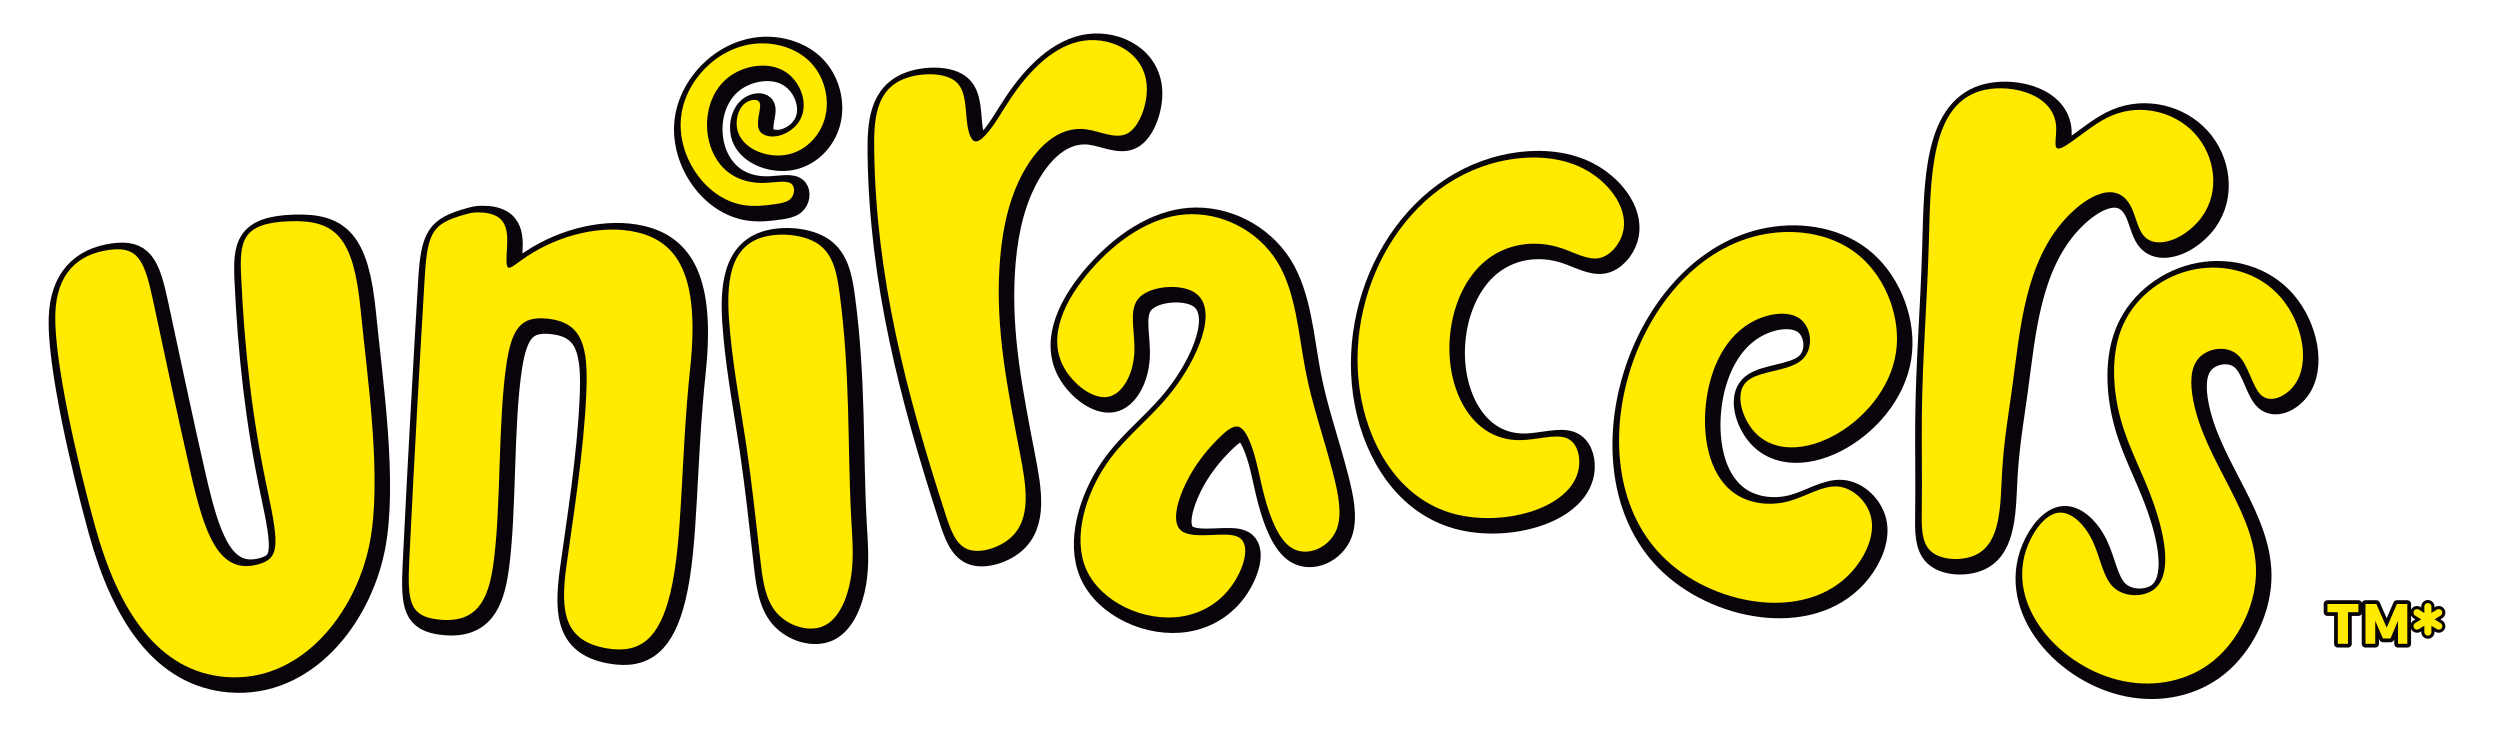
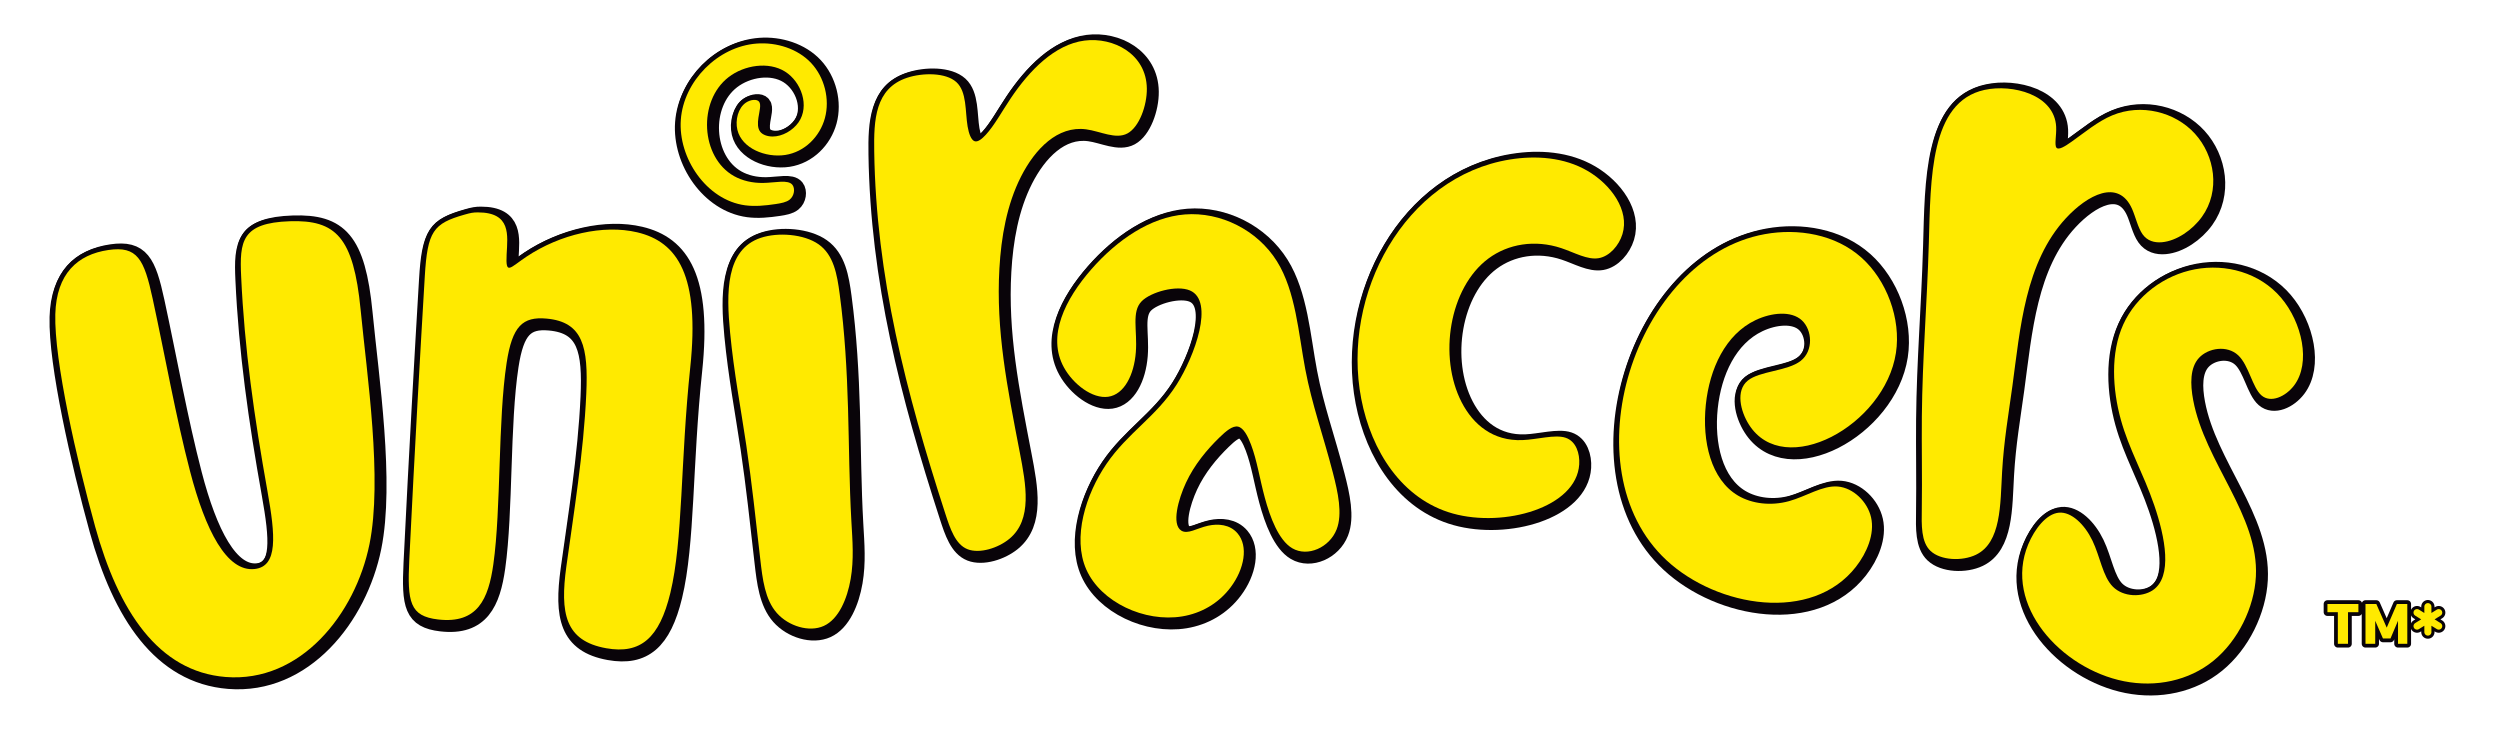
<svg xmlns="http://www.w3.org/2000/svg" viewBox="40 45 1130 335" role="img" aria-labelledby="t d">
  <defs>
    <g id="letter-outlines" fill-rule="evenodd">
-       <path id="u" d="M 171.000 145.000 C 149.186 145.726 148.254 154.085 149.000 170.000 C 150.524 202.507 153.810 233.520 161.000 267.000 C 166.387 292.086 165.975 297.386 157.000 300.000 C 138.393 305.419 132.195 285.003 126.000 258.000 C 120.294 233.128 114.595 205.985 109.000 180.000 C 105.150 162.120 102.064 156.092 89.000 158.000 C 75.019 160.042 65.508 168.714 65.000 187.000 C 64.420 207.903 74.721 252.979 83.000 283.000 C 93.536 321.208 111.567 348.568 142.000 351.000 C 175.913 353.710 200.592 322.555 207.000 291.000 C 212.956 261.671 205.875 214.574 203.000 185.000 C 199.804 152.126 191.782 144.308 171.000 145.000 Z" />
+       <path id="u" d="M 171.000 145.000 C 149.186 145.726 148.254 154.085 149.000 170.000 C 150.493 202.510 154.882 233.337 160.892 267.004 C 164.474 287.127 165.722 301.023 155.105 302.192 C 142.445 303.585 132.846 284.664 125.900 257.995 C 119.479 233.383 114.623 205.925 109.000 180.000 C 105.150 162.120 102.064 156.092 89.000 158.000 C 75.019 160.042 65.508 168.714 65.000 187.000 C 64.420 207.903 74.721 252.979 83.000 283.000 C 93.536 321.208 111.567 348.568 142.000 351.000 C 175.913 353.710 200.592 322.555 207.000 291.000 C 212.956 261.671 205.875 214.574 203.000 185.000 C 199.804 152.126 191.782 144.308 171.000 145.000 Z" />
      <path id="n" d="M 250.000 142.000 C 235.804 146.038 233.226 149.475 232.000 170.000 C 230.033 202.927 227.486 247.307 225.000 298.000 C 224.057 317.228 225.252 323.513 238.000 325.000 C 255.870 327.084 260.786 315.730 263.000 300.000 C 266.548 274.792 265.004 235.149 269.000 209.000 C 271.551 192.306 276.300 188.050 287.000 189.000 C 303.645 190.478 305.927 202.047 305.000 223.000 C 303.820 249.670 299.177 277.891 296.000 301.000 C 293.098 322.115 295.330 334.670 314.000 338.000 C 329.477 340.761 338.037 333.556 343.000 313.000 C 348.742 289.219 347.510 253.617 352.000 211.000 C 356.352 169.693 346.383 154.339 328.000 150.000 C 312.740 146.398 293.216 150.856 278.000 161.000 C 270.326 166.116 268.524 169.526 269.000 160.000 C 269.431 151.359 271.147 141.000 256.000 141.000 C 253.853 141.000 252.766 141.213 250.000 142.000 Z" />
      <path id="spiral" d="M382.034 64.688 C364.340 66.028 349.026 81.741 347.736 99.045 C346.440 116.424 359.290 135.407 376.771 137.795 C381.178 138.397 385.880 137.944 390.623 137.229 C393.017 136.868 395.421 136.441 396.934 135.226 C399.087 133.498 399.435 130.175 398.177 128.553 C396.229 126.042 390.430 127.608 384.932 127.690 C380.119 127.763 375.536 126.698 371.796 124.604 C356.630 116.110 355.326 90.671 369.309 79.879 C376.390 74.413 387.391 72.704 394.811 77.339 C402.228 81.972 406.067 92.945 400.920 100.317 C398.370 103.969 393.616 106.738 389.155 106.706 C386.901 106.690 384.722 105.959 383.608 104.524 C382.412 102.984 382.441 100.634 382.808 98.188 C383.243 95.291 384.151 92.259 383.087 90.940 C382.064 89.672 379.219 89.987 377.132 91.407 C373.619 93.795 372.251 99.309 373.299 103.702 C375.298 112.083 386.092 116.387 394.915 115.046 C403.744 113.704 410.598 106.710 412.861 98.382 C415.177 89.862 412.688 79.946 406.635 73.479 C400.595 67.027 391.009 64.009 382.034 64.688 Z" />
      <path id="i" d="M383.832 152.510 C367.942 157.811 368.279 177.389 370.000 195.309 C371.730 213.319 374.859 229.654 377.322 246.250 C379.785 262.840 381.583 279.691 383.631 297.673 C384.658 306.687 385.747 315.985 391.121 322.071 C396.389 328.038 405.774 330.918 412.376 327.910 C419.123 324.837 422.963 315.613 424.507 306.673 C426.029 297.859 425.320 289.320 424.836 280.813 C423.860 263.620 423.806 246.557 423.306 229.483 C422.805 212.403 421.857 195.311 419.533 177.854 C418.365 169.077 416.849 160.208 409.981 155.404 C403.320 150.745 391.625 149.911 383.832 152.510 Z" />
      <path id="r-first" d="M530.202 63.342 C516.748 65.075 505.302 76.805 496.841 89.447 C492.79 95.5 489.423 101.762 485.54 105.961 C483.817 107.825 481.992 109.281 480.576 108.845 C478.998 108.358 477.927 105.518 477.358 102.157 C476.21 95.385 477.099 86.499 472.272 82.105 C467.476 77.74 457.04 77.807 449.949 80.169 C435.506 84.979 434.938 99.31 435.147 113.366 C435.988 169.924 449.419 222.028 467.245 277.066 C469.508 284.053 471.842 291.087 477.33 293.246 C482.719 295.367 491.15 292.786 496.306 288.494 C506.741 279.81 503.765 264.122 500.928 249.402 C495.25 219.948 490.122 194.368 491.733 166.291 C492.541 152.22 495.042 137.522 501.504 124.809 C507.856 112.313 518.035 101.735 530.929 103.457 C537.306 104.308 544.348 108.168 549.629 105.298 C554.931 102.417 558.458 92.752 558.372 85.02 C558.198 69.388 543.255 61.661 530.202 63.342 Z" />
-       <path id="a" d="M575.568 141.930 C560.022 143.163 545.021 153.325 533.307 166.698 C521.511 180.164 513.048 196.885 520.920 211.124 C525.118 218.717 533.962 225.603 540.781 224.377 C547.450 223.177 552.182 214.218 552.719 204.548 C553.226 195.427 550.000 185.673 554.382 180.166 C558.823 174.585 571.079 173.366 577.864 176.127 C591.671 181.746 582.823 203.846 572.070 218.815 C561.597 233.393 549.317 241.205 540.136 254.664 C530.766 268.400 524.623 288.016 531.005 302.396 C537.560 317.166 557.327 326.412 574.362 323.614 C582.870 322.217 590.697 317.814 596.267 310.418 C602.265 302.452 605.646 291.012 599.840 287.810 C597.087 286.292 592.266 286.626 587.501 286.825 C582.040 287.052 576.651 287.102 573.915 284.872 C569.441 281.228 572.058 271.493 576.096 263.236 C580.109 255.029 585.527 248.282 591.174 242.754 C594.134 239.857 597.157 237.295 599.617 237.842 C602.094 238.394 604.001 242.096 605.448 245.931 C608.205 253.242 609.290 261.032 611.664 269.847 C614.122 278.970 617.960 289.190 624.085 292.803 C631.040 296.906 640.942 292.492 644.154 284.296 C646.910 277.264 644.738 267.446 642.467 258.681 C637.955 241.271 633.049 228.015 629.977 211.843 C626.916 195.728 625.677 176.720 617.192 163.117 C608.358 148.955 591.671 140.653 575.568 141.930 Z" />
+       <path id="a" d="M 575.568 141.930 C 560.022 143.163 545.021 153.325 533.307 166.698 C 521.511 180.164 513.048 196.885 520.920 211.124 C 525.096 218.679 533.766 225.350 540.890 224.338 C 548.180 223.302 552.595 214.402 553.392 204.236 C 554.166 194.345 551.311 185.952 556.047 181.158 C 560.171 176.983 571.825 173.745 577.825 176.278 C 589.072 181.029 580.042 205.891 571.812 218.869 C 562.595 233.400 549.780 240.535 540.136 254.664 C 530.766 268.400 524.623 288.016 531.005 302.396 C 537.560 317.166 557.327 326.412 574.362 323.614 C 582.852 322.219 590.743 317.820 596.270 310.433 C 602.451 302.172 604.367 291.925 599.353 286.048 C 595.881 281.977 590.479 281.639 586.006 282.631 C 580.917 283.760 576.822 286.659 573.940 284.834 C 569.451 281.992 572.587 270.660 576.063 263.183 C 579.857 255.022 585.559 248.217 591.174 242.754 C 594.131 239.878 597.147 237.292 599.617 237.842 C 602.094 238.394 604.001 242.096 605.448 245.931 C 608.205 253.242 609.290 261.032 611.664 269.847 C 614.122 278.970 617.960 289.190 624.085 292.803 C 631.040 296.906 640.942 292.492 644.154 284.296 C 646.910 277.264 644.738 267.446 642.467 258.681 C 637.955 241.271 633.049 228.015 629.977 211.843 C 626.916 195.728 625.677 176.720 617.192 163.117 C 608.358 148.955 591.671 140.653 575.568 141.930 Z" />
      <path id="c" d="M722.471 117.094 C674.981 124.788 646.151 177.958 655.291 225.312 C659.806 248.704 673.585 270.676 696.694 277.115 C719.927 283.589 752.591 274.361 753.808 254.905 C754.115 249.999 752.422 244.442 747.628 242.854 C742.826 241.263 734.914 243.654 728.118 243.924 C714.876 244.45 705.876 236.924 700.656 226.8 C690.068 206.264 695.04 175.041 712.735 161.873 C721.646 155.242 733.785 153.189 745.715 157.159 C751.644 159.132 757.522 162.591 762.644 161.691 C767.561 160.826 771.782 155.941 773.345 150.832 C776.613 140.153 768.273 128.494 757.606 122.251 C747.038 116.066 734.187 115.196 722.471 117.094 Z" />
      <path id="e" d="M837.673 150.837 C778.747 161.523 748.549 256.831 793.309 298.282 C816.286 319.560 859.015 326.646 878.869 301.216 C883.870 294.810 887.420 286.341 885.732 278.890 C884.106 271.717 877.626 265.488 870.687 264.908 C863.754 264.329 856.364 269.389 848.643 271.517 C840.463 273.772 831.911 272.738 825.563 268.992 C813.343 261.782 809.287 244.527 811.032 227.875 C812.722 211.738 819.861 196.167 833.551 189.672 C840.705 186.278 849.648 185.363 854.435 189.784 C859.101 194.094 859.817 203.475 853.911 208.117 C847.976 212.781 835.355 212.662 829.987 217.042 C824.483 221.534 826.605 230.757 830.536 236.948 C846.430 261.978 891.902 237.433 896.960 204.516 C899.346 188.983 892.733 171.586 881.360 161.419 C869.580 150.887 852.693 148.113 837.673 150.837 Z" />
      <path id="r-second" d="M937.027 85.631 C912.277 91.018 912.686 125.752 911.828 154.901 C910.989 183.382 908.939 206.531 908.676 233.179 C908.544 246.474 908.858 260.640 908.651 274.920 C908.542 282.420 908.290 289.951 912.600 294.018 C917.175 298.336 926.891 298.749 933.105 295.763 C944.626 290.225 944.106 273.000 944.949 258.328 C945.764 244.136 947.853 232.333 949.608 219.477 C953.134 193.640 955.307 163.551 973.856 143.559 C983.478 133.188 997.506 125.535 1003.689 139.413 C1005.267 142.956 1006.334 147.903 1008.405 150.844 C1010.559 153.903 1013.799 154.792 1017.228 154.487 C1023.757 153.906 1030.970 149.001 1035.288 142.986 C1043.706 131.260 1041.129 115.317 1032.076 105.397 C1023.127 95.591 1007.850 91.670 994.714 97.152 C988.157 99.889 982.133 104.967 976.401 109.021 C973.395 111.147 970.469 112.991 969.508 111.745 C968.538 110.487 969.570 106.081 969.384 102.321 C968.664 87.730 949.599 82.894 937.027 85.631 Z" />
      <path id="s" d="M1032.15 166.722 C1018.183 169.352 1005.558 178.764 999.721 191.64 C993.848 204.599 994.849 221.065 998.62 234.704 C1002.327 248.108 1008.708 258.782 1013.707 273.335 C1018.632 287.676 1022.215 305.783 1012.942 311.854 C1008.102 315.024 999.757 314.914 995.042 310.207 C990.449 305.622 989.299 296.675 985.776 289.355 C982.216 281.959 976.232 276.224 970.614 276.727 C964.941 277.236 959.641 284.105 956.753 291.055 C945.337 318.529 971.624 347.273 1000.063 352.923 C1014.446 355.781 1029.381 352.732 1040.525 343.635 C1051.603 334.592 1058.936 319.575 1059.661 305.577 C1061.095 277.873 1036.647 254.162 1031.317 225.842 C1029.965 218.66 1029.843 211.182 1033.953 206.75 C1038.12 202.257 1046.637 200.893 1051.656 205.586 C1056.465 210.084 1058.062 220.145 1062.181 223.715 C1066.35 227.329 1073.103 224.294 1076.937 219.224 C1084.626 209.059 1080.582 190.711 1070.96 179.477 C1061.316 168.216 1046.066 164.102 1032.15 166.722 Z" />
    </g>
    <g id="trademark-letter-outlines">
      <path d="M1092 318h14v3.7h-4.7V336h-4.6v-14.3h-4.7z M1109.2 336v-18h4.9l4.7 10.7 4.6-10.7h4.7v18h-4.2v-10.4l-3.4 8h-3.4l-3.5-8V336z" />
    </g>
  </defs>
-   <use id="border" href="#letter-outlines" transform="translate(2 2)" fill="#090409" stroke="#090409" stroke-width="10" stroke-linecap="round" stroke-linejoin="round" />
+   <use id="border" href="#letter-outlines" transform="translate(1.4 1.4)" fill="#090409" stroke="#090409" stroke-width="8" stroke-linecap="round" stroke-linejoin="round" />
+   <use id="uniform-rim" href="#letter-outlines" fill="none" stroke="#090409" stroke-width="4.2" stroke-linecap="round" stroke-linejoin="round" />
  <use id="faces" href="#letter-outlines" fill="#ffea00" />
  <g id="trademark" aria-label="TM and asterisk">
    <use href="#trademark-letter-outlines" fill="#090409" stroke="#090409" stroke-width="3.4" stroke-linejoin="round" />
    <use href="#trademark-letter-outlines" fill="#ffea00" />
    <path d="M1137.4 319.2v11.5 M1132.5 321.9l9.8 6.1 M1142.3 321.9l-9.8 6.1" fill="none" stroke="#090409" stroke-width="6" stroke-linecap="round" stroke-linejoin="round" />
    <path d="M1137.4 319.2v11.5 M1132.5 321.9l9.8 6.1 M1142.3 321.9l-9.8 6.1" fill="none" stroke="#ffea00" stroke-width="3.2" stroke-linecap="round" stroke-linejoin="round" />
  </g>
</svg>
